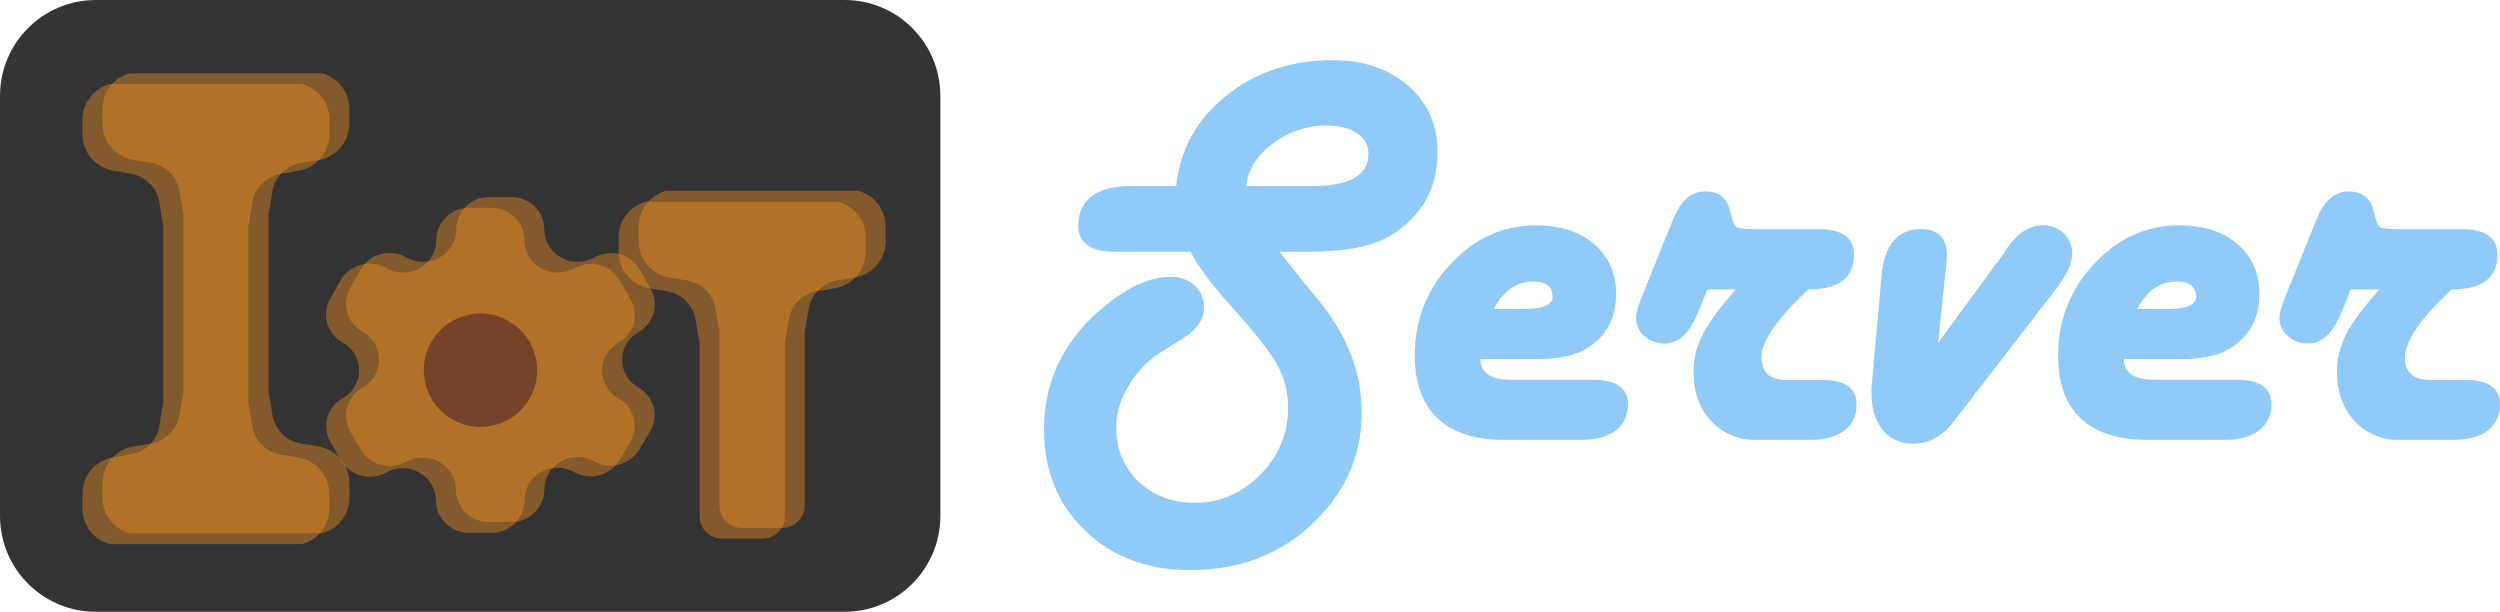
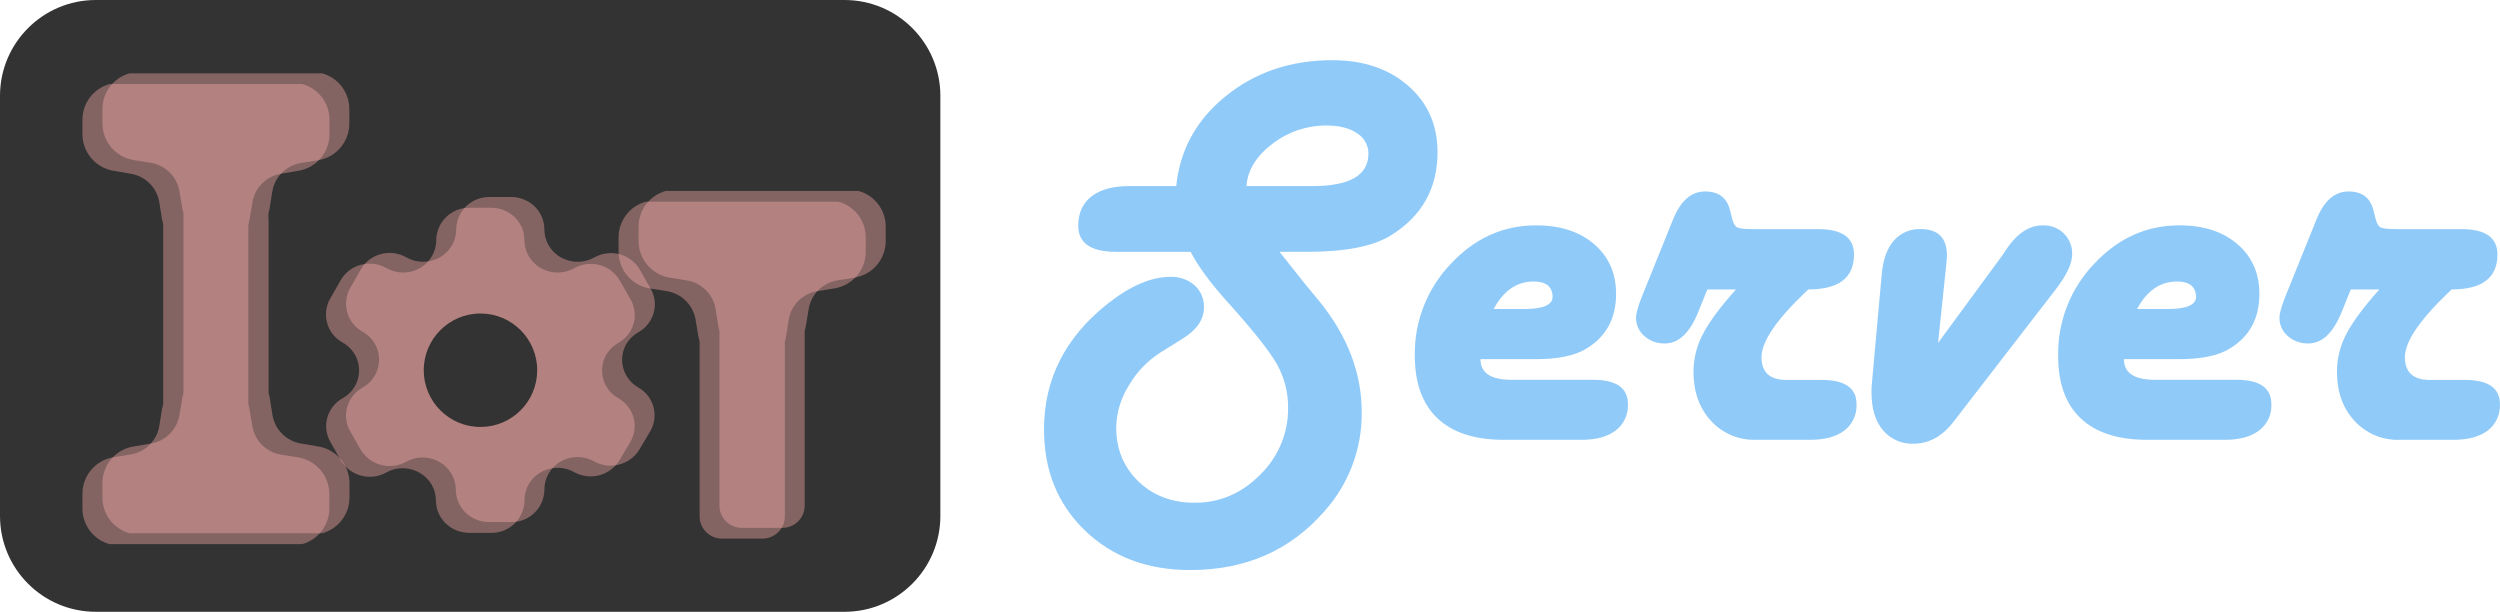
<svg xmlns="http://www.w3.org/2000/svg" id="Layer_1" data-name="Layer 1" viewBox="0 0 886.73 217">
  <defs>
-     <style>.cls-1{fill:#333;}.cls-2{fill:#f7931e;opacity:0.4;isolation:isolate;}.cls-3{fill:#200e32;}.cls-4{fill:#90caf9;}</style>
+     <style>.cls-1{fill:#333;}.cls-2{fill:#faadaa;opacity:0.4;isolation:isolate;}.cls-3{fill:#90caf9;}</style>
  </defs>
  <rect class="cls-1" width="333.54" height="217" rx="34" ry="34" />
  <path class="cls-2" d="M718.31,613.22A11.26,11.26,0,0,1,714,597.87l0,0a11.45,11.45,0,0,1,4.26-4.2,11.48,11.48,0,0,0,5.49-6.94,11.26,11.26,0,0,0-1.17-8.69l-3.85-6.72a11.75,11.75,0,0,0-7.13-5.35,12.06,12.06,0,0,0-8.92,1.15,12.07,12.07,0,0,1-8.94,1.14,11.76,11.76,0,0,1-7.16-5.34,11.53,11.53,0,0,1-1.58-5.75,11.28,11.28,0,0,0-3.42-8.11,11.91,11.91,0,0,0-8.32-3.37h-7.73a11.64,11.64,0,0,0-11.8,11.43,11.36,11.36,0,0,1-5.85,10,12,12,0,0,1-11.77,0,12,12,0,0,0-9.06-1.22,11.69,11.69,0,0,0-7.21,5.48l-3.68,6.45a11.34,11.34,0,0,0,4.06,15.49l.26.14A11.31,11.31,0,0,1,625,608.76a3.07,3.07,0,0,1-.17.31,10.92,10.92,0,0,1-4.27,4.15,11.46,11.46,0,0,0-5.48,6.95,11.18,11.18,0,0,0,1.17,8.69l3.69,6.55a12,12,0,0,0,16.1,4.16,12,12,0,0,1,16,4.21,11.14,11.14,0,0,1,1.58,5.73,11.35,11.35,0,0,0,3.49,8.16,12,12,0,0,0,8.41,3.33h7.73a11.65,11.65,0,0,0,11.79-11.49,11.24,11.24,0,0,1,3.38-8.18,12,12,0,0,1,14.25-1.86,12,12,0,0,0,16.05-4.21l3.9-6.56a11.26,11.26,0,0,0-4.16-15.38l-.16-.1Z" transform="translate(-499 -472)" />
-   <path class="cls-3" d="M649.3,603.33a20.12,20.12,0,1,0,20.13-20.13,20.12,20.12,0,0,0-20.13,20.13Z" transform="translate(-499 -472)" />
  <path class="cls-2" d="M587.12,553.29v-1.77a12.49,12.49,0,0,0,.39-1.63l1.06-6.26a12.26,12.26,0,0,1,10.07-10l6.23-1.06a13.15,13.15,0,0,0,11-13v-5.13a13.09,13.09,0,0,0-9.66-12.64h-68.3a13.13,13.13,0,0,0-9.67,12.64v5.13a13.2,13.2,0,0,0,10.95,13l6.23,1.06a12.26,12.26,0,0,1,10.07,10l1,6.26a13.53,13.53,0,0,0,.4,1.61v63.79a14.36,14.36,0,0,0-.4,1.63l-1,6.26a12.28,12.28,0,0,1-10.07,10l-6.23,1a13.15,13.15,0,0,0-10.95,13v5.12A13.09,13.09,0,0,0,537.85,665h68.3a13.13,13.13,0,0,0,9.67-12.64v-5.12a13.2,13.2,0,0,0-11-13l-6.23-1a12.28,12.28,0,0,1-10.07-10l-1.06-6.26a12.19,12.19,0,0,0-.39-1.61v-62Z" transform="translate(-499 -472)" />
+   <path class="cls-2" d="M725.39,609.41a11.26,11.26,0,0,1-4.27-15.35v0a11.48,11.48,0,0,1,4.27-4.2,11.47,11.47,0,0,0,5.48-6.94,11.17,11.17,0,0,0-1.17-8.69l-3.84-6.72a11.71,11.71,0,0,0-7.13-5.35,12.06,12.06,0,0,0-8.92,1.15,12.09,12.09,0,0,1-9,1.14,11.78,11.78,0,0,1-7.16-5.34,11.52,11.52,0,0,1-1.57-5.75,11.32,11.32,0,0,0-3.42-8.11,11.88,11.88,0,0,0-8.32-3.37h-7.74a11.64,11.64,0,0,0-11.79,11.43,11.37,11.37,0,0,1-5.85,10,12,12,0,0,1-11.78,0,11.93,11.93,0,0,0-9-1.22,11.67,11.67,0,0,0-7.21,5.47l-3.68,6.46a11.32,11.32,0,0,0,4.06,15.49l.26.14A11.32,11.32,0,0,1,632.05,605l-.17.31a10.92,10.92,0,0,1-4.27,4.15,11.46,11.46,0,0,0-5.48,7,11.18,11.18,0,0,0,1.17,8.69L627,631.6a12,12,0,0,0,16.1,4.16,12,12,0,0,1,16,4.2,11.27,11.27,0,0,1,1.58,5.74,11.36,11.36,0,0,0,3.48,8.16,12,12,0,0,0,8.41,3.32h7.74a11.64,11.64,0,0,0,11.79-11.48,11.28,11.28,0,0,1,3.38-8.19,12,12,0,0,1,14.25-1.85,12,12,0,0,0,16.05-4.21l3.89-6.56a11.25,11.25,0,0,0-4.15-15.38,1,1,0,0,0-.17-.1Z" transform="translate(-499 -472)" />
  <path class="cls-2" d="M796.37,543.53h-68.3a13.13,13.13,0,0,0-9.67,12.64v5.12a13.2,13.2,0,0,0,11,13l6.22,1a12.31,12.31,0,0,1,10.08,10l1.05,6.26a14,14,0,0,0,.4,1.61v62a7.91,7.91,0,0,0,7.88,7.88h14.46a7.91,7.91,0,0,0,7.89-7.88v-62a12.49,12.49,0,0,0,.39-1.63l1-6.26a12.31,12.31,0,0,1,10.08-10l6.22-1a13.16,13.16,0,0,0,11-13v-5.12A13.09,13.09,0,0,0,796.37,543.53Z" transform="translate(-499 -472)" />
-   <path class="cls-2" d="M725.39,609.41a11.26,11.26,0,0,1-4.27-15.35v0a11.48,11.48,0,0,1,4.27-4.2,11.47,11.47,0,0,0,5.48-6.94,11.17,11.17,0,0,0-1.17-8.69l-3.84-6.72a11.71,11.71,0,0,0-7.13-5.35,12.06,12.06,0,0,0-8.92,1.15,12.09,12.09,0,0,1-9,1.14,11.78,11.78,0,0,1-7.16-5.34,11.52,11.52,0,0,1-1.57-5.75,11.32,11.32,0,0,0-3.42-8.11,11.88,11.88,0,0,0-8.32-3.37h-7.74a11.64,11.64,0,0,0-11.79,11.43,11.37,11.37,0,0,1-5.85,10,12,12,0,0,1-11.78,0,11.93,11.93,0,0,0-9-1.22,11.67,11.67,0,0,0-7.21,5.47l-3.68,6.46a11.32,11.32,0,0,0,4.06,15.49l.26.14A11.32,11.32,0,0,1,632.05,605l-.17.31a10.92,10.92,0,0,1-4.27,4.15,11.46,11.46,0,0,0-5.48,7,11.18,11.18,0,0,0,1.17,8.69L627,631.6a12,12,0,0,0,16.1,4.16,12,12,0,0,1,16,4.2,11.27,11.27,0,0,1,1.58,5.74,11.36,11.36,0,0,0,3.48,8.16,12,12,0,0,0,8.41,3.32h7.74a11.64,11.64,0,0,0,11.79-11.48,11.28,11.28,0,0,1,3.38-8.19,12,12,0,0,1,14.25-1.85,12,12,0,0,0,16.05-4.21l3.89-6.56a11.25,11.25,0,0,0-4.15-15.38,1,1,0,0,0-.17-.1Z" transform="translate(-499 -472)" />
  <path class="cls-2" d="M594.21,549.48v-1.77a12.49,12.49,0,0,0,.39-1.63l1-6.26a12.31,12.31,0,0,1,10.08-10l6.22-1a13.16,13.16,0,0,0,11-13v-5.12A13.1,13.1,0,0,0,613.25,498H545a13.13,13.13,0,0,0-9.67,12.64v5.12a13.2,13.2,0,0,0,11,13l6.22,1a12.31,12.31,0,0,1,10.08,10l1.05,6.26a14,14,0,0,0,.4,1.61v63.79a14.36,14.36,0,0,0-.4,1.63l-1.05,6.26a12.28,12.28,0,0,1-10.08,10l-6.22,1.06a13.15,13.15,0,0,0-11,13v5.13a13.08,13.08,0,0,0,9.65,12.64h68.31a13.13,13.13,0,0,0,9.67-12.64v-5.13a13.2,13.2,0,0,0-11-13l-6.22-1.06a12.28,12.28,0,0,1-10.08-10l-1-6.26a11.82,11.82,0,0,0-.39-1.61v-62Z" transform="translate(-499 -472)" />
  <path class="cls-2" d="M803.46,539.72H735.15a13.12,13.12,0,0,0-9.66,12.64v5.12a13.2,13.2,0,0,0,11,13l6.22,1a12.31,12.31,0,0,1,10.08,10l1,6.26c.1.55.24,1.08.39,1.61v62a7.91,7.91,0,0,0,7.89,7.88h14.46a7.91,7.91,0,0,0,7.89-7.88v-62a12.49,12.49,0,0,0,.39-1.63l1.05-6.26a12.31,12.31,0,0,1,10.08-10l6.22-1a13.16,13.16,0,0,0,11-13v-5.12A13.07,13.07,0,0,0,803.46,539.72Z" transform="translate(-499 -472)" />
-   <path class="cls-4" d="M952.82,561.3l9,11.33,5.17,6.25q15,18.55,15,39.26a51.76,51.76,0,0,1-13.28,35.25q-18.16,20.8-47.56,20.8-22.75,0-37.3-14t-14.55-35.89q0-26.76,22.65-44.63,12-9.46,22.17-9.47a12.31,12.31,0,0,1,8.6,3,10.12,10.12,0,0,1,3.32,7.82q0,6.44-7.62,11.13L910.64,597a34,34,0,0,0-11.23,11.71,28.82,28.82,0,0,0-4.5,14.85q0,11.61,7.87,19.19t20,7.57q13.38,0,23.24-10a32.54,32.54,0,0,0,9.86-23.59,31,31,0,0,0-4-15.62q-4-7-17.29-21.78-9.27-10.26-13.28-18H894.91q-13.47,0-13.47-9.28,0-6.74,4.73-10.4T899.5,538h16.7q1.95-19.34,17.68-32t37.69-12.65q16.51,0,26.91,9.08t10.4,23.54q0,19.24-16.5,29.49-9.37,5.87-29.79,5.86ZM941.11,538h23.43q19.83,0,19.83-11.52a8.34,8.34,0,0,0-4.06-7.23q-4-2.73-10.79-2.73A31.07,31.07,0,0,0,950.33,523Q941.69,529.56,941.11,538Z" transform="translate(-499 -472)" />
-   <path class="cls-4" d="M1024.11,599.39q0,7.32,11,7.32h29q12.31,0,12.31,8.69a11,11,0,0,1-4.35,9.28Q1067.76,628,1060,628h-27.63q-15.43,0-23.49-7.62t-8.06-22.26a46,46,0,0,1,12.75-32.52q12.74-13.68,30.32-13.67,12.79,0,20.56,6.69t7.76,17.62q0,13.18-10.74,19.53-6,3.62-17.78,3.62Zm4.69-17.78h10.74q10.45,0,10.16-4.59c-.2-3.45-2.44-5.17-6.74-5.17Q1034,571.85,1028.8,581.61Z" transform="translate(-499 -472)" />
-   <path class="cls-4" d="M1104.58,574.68l-3.32,8.2q-4.48,10.93-11.72,10.94a10.52,10.52,0,0,1-7.32-2.64,8.43,8.43,0,0,1-2.93-6.54c0-1.5.71-4,2.15-7.62l11-27.24q4-9.87,11.33-9.87t8.89,6.84l.78,3c.39,1.56,1,2.54,1.76,2.93s2.7.58,5.76.58h22.85q12.79,0,12.79,9,0,12.4-16.21,12.4l-1.07,1q-15.52,14.83-15.53,23t9,8.1h12.31q12.41,0,12.4,8.59a11.13,11.13,0,0,1-4.34,9.38Q1148.82,628,1141,628h-19.14a20.73,20.73,0,0,1-16-6.74q-6.2-6.74-6.2-17.48A28.71,28.71,0,0,1,1103,590.5q3.32-6.45,11.72-15.82Z" transform="translate(-499 -472)" />
-   <path class="cls-4" d="M1186.42,593.63l22.65-30.86,1.76-2.64q5.67-8.21,12.7-8.2a10.29,10.29,0,0,1,7.52,2.88,9.91,9.91,0,0,1,2.93,7.37q0,4.89-5.86,12.5L1192,621.46q-6,7.9-14.25,7.91a13.42,13.42,0,0,1-10.94-4.84q-4-4.83-4-13.23c0-1.17,0-2.11.09-2.83l3.52-39q.67-7.9,4.25-12.06a12,12,0,0,1,9.62-4.15q9.27,0,9.27,9.38a46.88,46.88,0,0,1-.39,4.69Z" transform="translate(-499 -472)" />
-   <path class="cls-4" d="M1252.34,599.39q0,7.32,11,7.32h29q12.3,0,12.3,8.69a11,11,0,0,1-4.35,9.28c-2.89,2.21-6.95,3.32-12.15,3.32h-27.64q-15.43,0-23.49-7.62t-8-22.26a46,46,0,0,1,12.74-32.52q12.75-13.68,30.32-13.67,12.8,0,20.56,6.69t7.76,17.62q0,13.18-10.74,19.53-6,3.62-17.77,3.62Zm4.68-17.78h10.75q10.44,0,10.15-4.59-.29-5.17-6.74-5.17Q1262.2,571.85,1257,581.61Z" transform="translate(-499 -472)" />
-   <path class="cls-4" d="M1332.8,574.68l-3.32,8.2q-4.49,10.93-11.71,10.94a10.54,10.54,0,0,1-7.33-2.64,8.43,8.43,0,0,1-2.93-6.54q0-2.25,2.15-7.62l11-27.24q4-9.87,11.32-9.87t8.89,6.84l.78,3c.39,1.56,1,2.54,1.76,2.93s2.7.58,5.76.58h22.85q12.8,0,12.8,9,0,12.4-16.22,12.4l-1.07,1q-15.52,14.83-15.53,23t9,8.1h12.3q12.4,0,12.4,8.59a11.1,11.1,0,0,1-4.34,9.38Q1377,628,1369.23,628h-19.14a20.74,20.74,0,0,1-16-6.74q-6.19-6.74-6.2-17.48a28.71,28.71,0,0,1,3.32-13.28q3.33-6.45,11.72-15.82Z" transform="translate(-499 -472)" />
+   <path class="cls-1" d="M649.3,603.33a20.12,20.12,0,1,0,20.13-20.13,20.12,20.12,0,0,0-20.13,20.13Z" transform="translate(-499 -472)" />
+   <path class="cls-3" d="M952.82,561.3l9,11.33,5.17,6.25q15,18.55,15,39.26a51.76,51.76,0,0,1-13.28,35.25q-18.16,20.8-47.56,20.8-22.75,0-37.3-14t-14.55-35.89q0-26.76,22.65-44.63,12-9.46,22.17-9.47a12.31,12.31,0,0,1,8.6,3,10.12,10.12,0,0,1,3.32,7.82q0,6.44-7.62,11.13L910.64,597a34,34,0,0,0-11.23,11.71,28.82,28.82,0,0,0-4.5,14.85q0,11.61,7.87,19.19t20,7.57q13.38,0,23.24-10a32.54,32.54,0,0,0,9.86-23.59,31,31,0,0,0-4-15.62q-4-7-17.29-21.78-9.27-10.26-13.28-18H894.91q-13.47,0-13.47-9.28,0-6.74,4.73-10.4T899.5,538h16.7q1.95-19.34,17.68-32t37.69-12.65q16.51,0,26.91,9.08t10.4,23.54q0,19.24-16.5,29.49-9.37,5.87-29.79,5.86ZM941.11,538h23.43q19.83,0,19.83-11.52a8.34,8.34,0,0,0-4.06-7.23q-4-2.73-10.79-2.73A31.07,31.07,0,0,0,950.33,523Q941.69,529.56,941.11,538Z" transform="translate(-499 -472)" />
+   <path class="cls-3" d="M1024.11,599.39q0,7.32,11,7.32h29q12.31,0,12.31,8.69a11,11,0,0,1-4.35,9.28Q1067.76,628,1060,628h-27.63q-15.43,0-23.49-7.62t-8.06-22.26a46,46,0,0,1,12.75-32.52q12.74-13.68,30.32-13.67,12.79,0,20.56,6.69t7.76,17.62q0,13.18-10.74,19.53-6,3.62-17.78,3.62Zm4.69-17.78h10.74q10.45,0,10.16-4.59c-.2-3.45-2.44-5.17-6.74-5.17Q1034,571.85,1028.8,581.61Z" transform="translate(-499 -472)" />
+   <path class="cls-3" d="M1104.58,574.68l-3.32,8.2q-4.48,10.93-11.72,10.94a10.52,10.52,0,0,1-7.32-2.64,8.43,8.43,0,0,1-2.93-6.54c0-1.5.71-4,2.15-7.62l11-27.24q4-9.87,11.33-9.87t8.89,6.84l.78,3c.39,1.56,1,2.54,1.76,2.93s2.7.58,5.76.58h22.85q12.79,0,12.79,9,0,12.4-16.21,12.4l-1.07,1q-15.52,14.83-15.53,23t9,8.1h12.31q12.41,0,12.4,8.59a11.13,11.13,0,0,1-4.34,9.38Q1148.82,628,1141,628h-19.14a20.73,20.73,0,0,1-16-6.74q-6.2-6.74-6.2-17.48A28.71,28.71,0,0,1,1103,590.5q3.32-6.45,11.72-15.82Z" transform="translate(-499 -472)" />
+   <path class="cls-3" d="M1186.42,593.63l22.65-30.86,1.76-2.64q5.67-8.21,12.7-8.2a10.29,10.29,0,0,1,7.52,2.88,9.91,9.91,0,0,1,2.93,7.37q0,4.89-5.86,12.5L1192,621.46q-6,7.9-14.25,7.91a13.42,13.42,0,0,1-10.94-4.84q-4-4.83-4-13.23c0-1.17,0-2.11.09-2.83l3.52-39q.67-7.9,4.25-12.06a12,12,0,0,1,9.62-4.15q9.27,0,9.27,9.38a46.88,46.88,0,0,1-.39,4.69Z" transform="translate(-499 -472)" />
+   <path class="cls-3" d="M1252.34,599.39q0,7.32,11,7.32h29q12.3,0,12.3,8.69a11,11,0,0,1-4.35,9.28c-2.89,2.21-6.95,3.32-12.15,3.32h-27.64q-15.43,0-23.49-7.62t-8-22.26a46,46,0,0,1,12.74-32.52q12.75-13.68,30.32-13.67,12.8,0,20.56,6.69t7.76,17.62q0,13.18-10.74,19.53-6,3.62-17.77,3.62Zm4.68-17.78h10.75q10.44,0,10.15-4.59-.29-5.17-6.74-5.17Q1262.2,571.85,1257,581.61Z" transform="translate(-499 -472)" />
+   <path class="cls-3" d="M1332.8,574.68l-3.32,8.2q-4.49,10.93-11.71,10.94a10.54,10.54,0,0,1-7.33-2.64,8.43,8.43,0,0,1-2.93-6.54q0-2.25,2.15-7.62l11-27.24q4-9.87,11.32-9.87t8.89,6.84l.78,3c.39,1.56,1,2.54,1.76,2.93s2.7.58,5.76.58h22.85q12.8,0,12.8,9,0,12.4-16.22,12.4l-1.07,1q-15.52,14.83-15.53,23t9,8.1h12.3q12.4,0,12.4,8.59a11.1,11.1,0,0,1-4.34,9.38Q1377,628,1369.23,628h-19.14a20.74,20.74,0,0,1-16-6.74q-6.19-6.74-6.2-17.48a28.71,28.71,0,0,1,3.32-13.28q3.33-6.45,11.72-15.82Z" transform="translate(-499 -472)" />
</svg>
